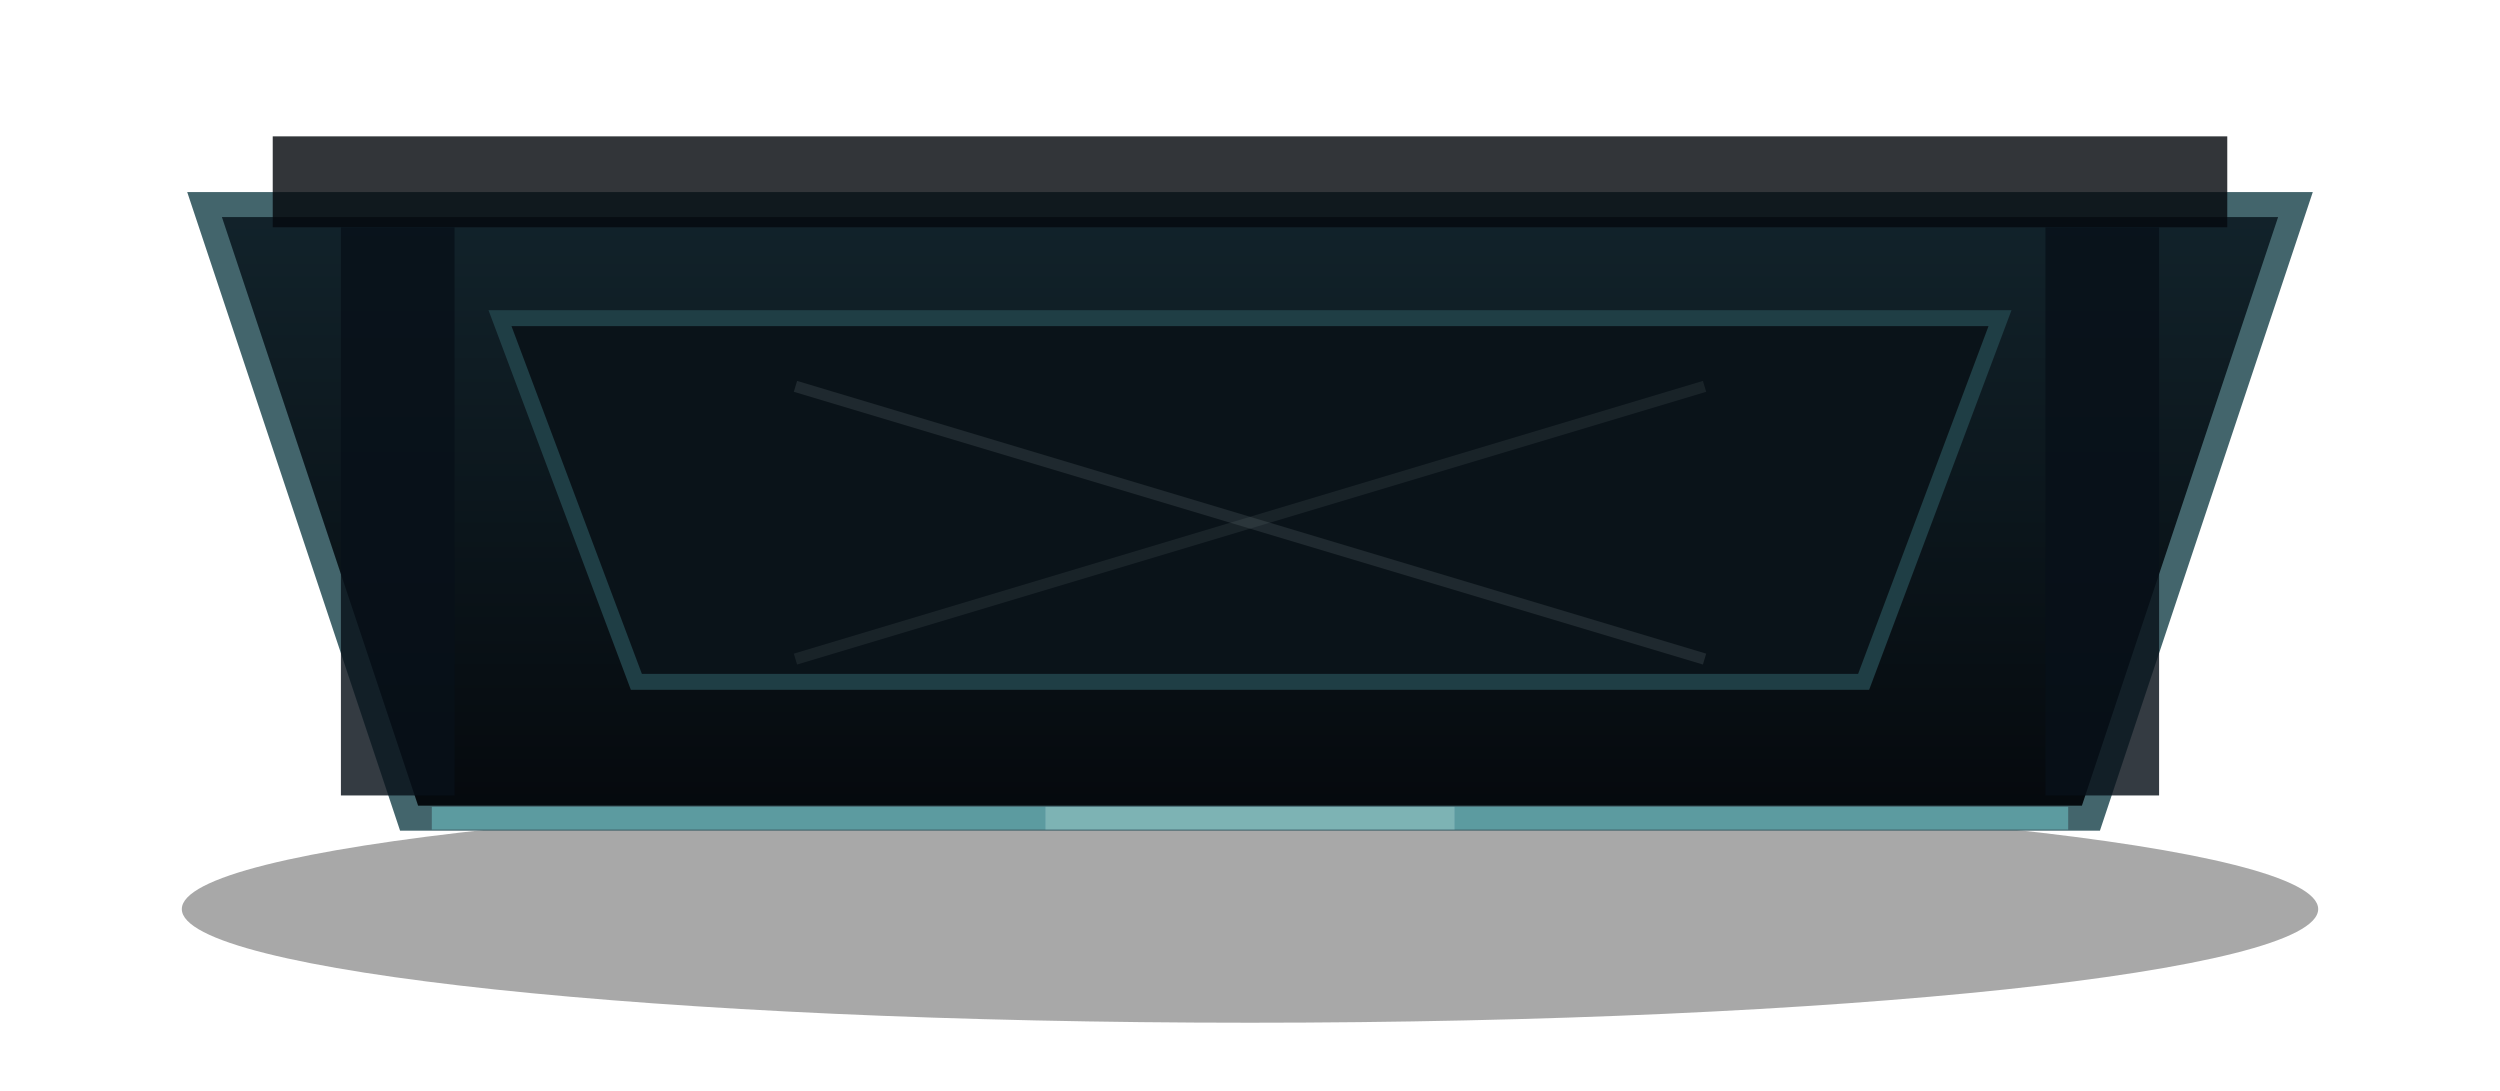
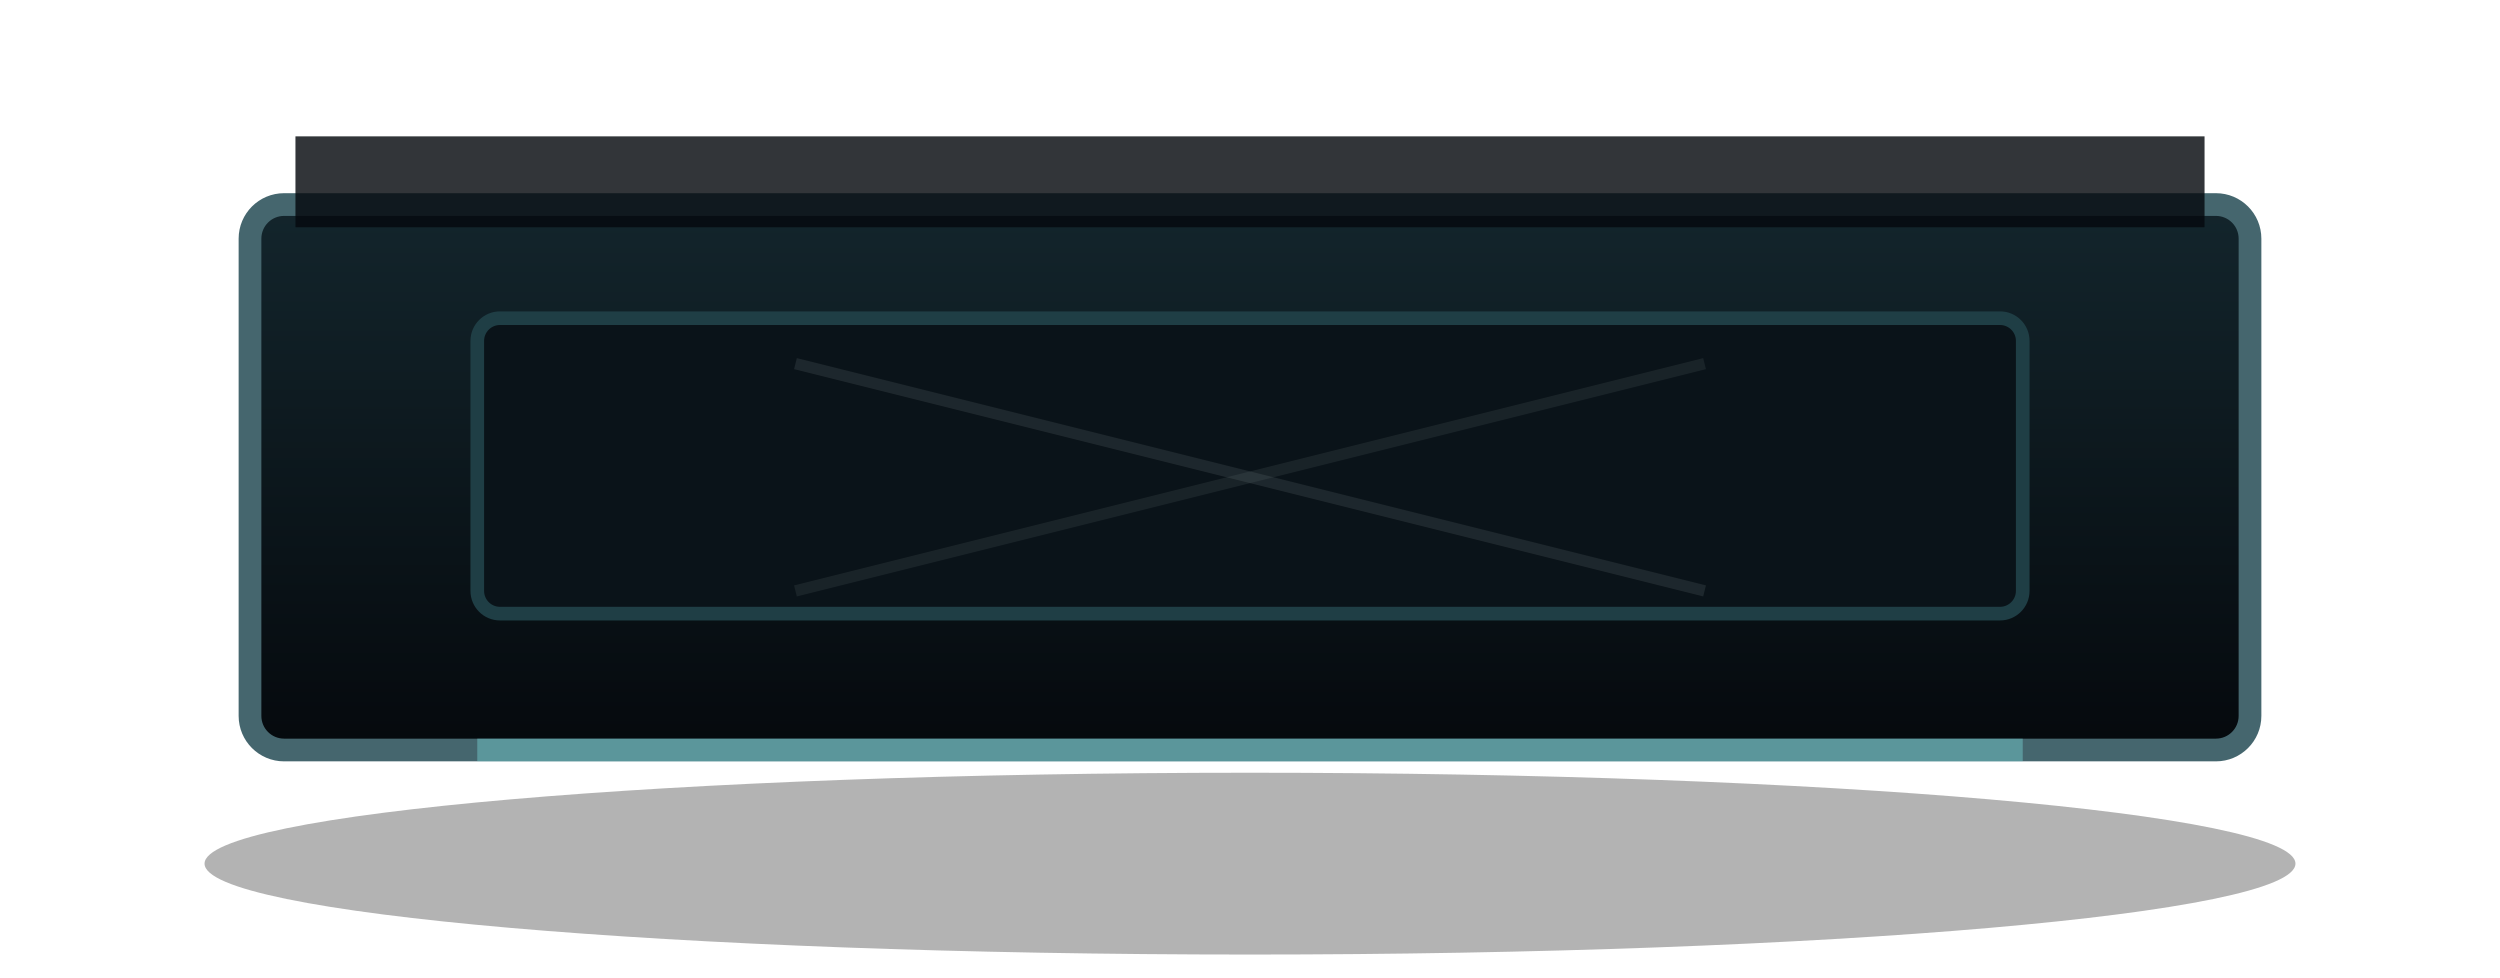
- <svg xmlns="http://www.w3.org/2000/svg" width="220" height="96" viewBox="0 0 220 96">
+ <svg xmlns="http://www.w3.org/2000/svg" width="220" height="86" viewBox="0 0 220 86">
  <defs>
    <linearGradient id="threshold" x1="0" y1="0" x2="0" y2="1">
-       <stop offset="0" stop-color="#12232b" />
+       <stop offset="0" stop-color="#13252c" />
      <stop offset="1" stop-color="#05090d" />
    </linearGradient>
  </defs>
-   <ellipse cx="110" cy="80" rx="94" ry="10" fill="#000000" opacity="0.34" />
-   <path d="M18 18 H202 L184 72 H36 Z" fill="url(#threshold)" stroke="#43656c" stroke-width="2.2" />
-   <path d="M44 28 H176 L164 60 H56 Z" fill="#0a1319" stroke="#1f3e45" stroke-width="1.4" />
-   <path d="M38 72 H182" stroke="#7ee4e6" stroke-width="2" opacity="0.42" />
-   <path d="M70 34 L150 58" stroke="#6a787b" stroke-width="1" opacity="0.22" />
-   <path d="M150 34 L70 58" stroke="#6a787b" stroke-width="1" opacity="0.16" />
-   <path d="M92 72 H128" stroke="#d3efe9" stroke-width="2" opacity="0.28" />
-   <rect x="24" y="12" width="172" height="8" fill="#05090d" opacity="0.82" />
-   <rect x="30" y="20" width="10" height="50" fill="#071018" opacity="0.82" />
-   <rect x="180" y="20" width="10" height="50" fill="#071018" opacity="0.82" />
+   <ellipse cx="110" cy="76" rx="92" ry="8" fill="#000000" opacity="0.3" />
+   <rect x="22" y="18" width="176" height="48" rx="3" fill="url(#threshold)" stroke="#45666e" stroke-width="2" />
+   <rect x="42" y="28" width="136" height="26" rx="2" fill="#0a1319" stroke="#1f3e45" stroke-width="1.2" />
+   <path d="M42 66 H178" stroke="#7ee4e6" stroke-width="2" opacity="0.38" />
+   <path d="M70 32 L150 52" stroke="#6a787b" stroke-width="1" opacity="0.2" />
+   <path d="M150 32 L70 52" stroke="#6a787b" stroke-width="1" opacity="0.16" />
+   <rect x="26" y="12" width="168" height="8" fill="#05090d" opacity="0.82" />
</svg>
